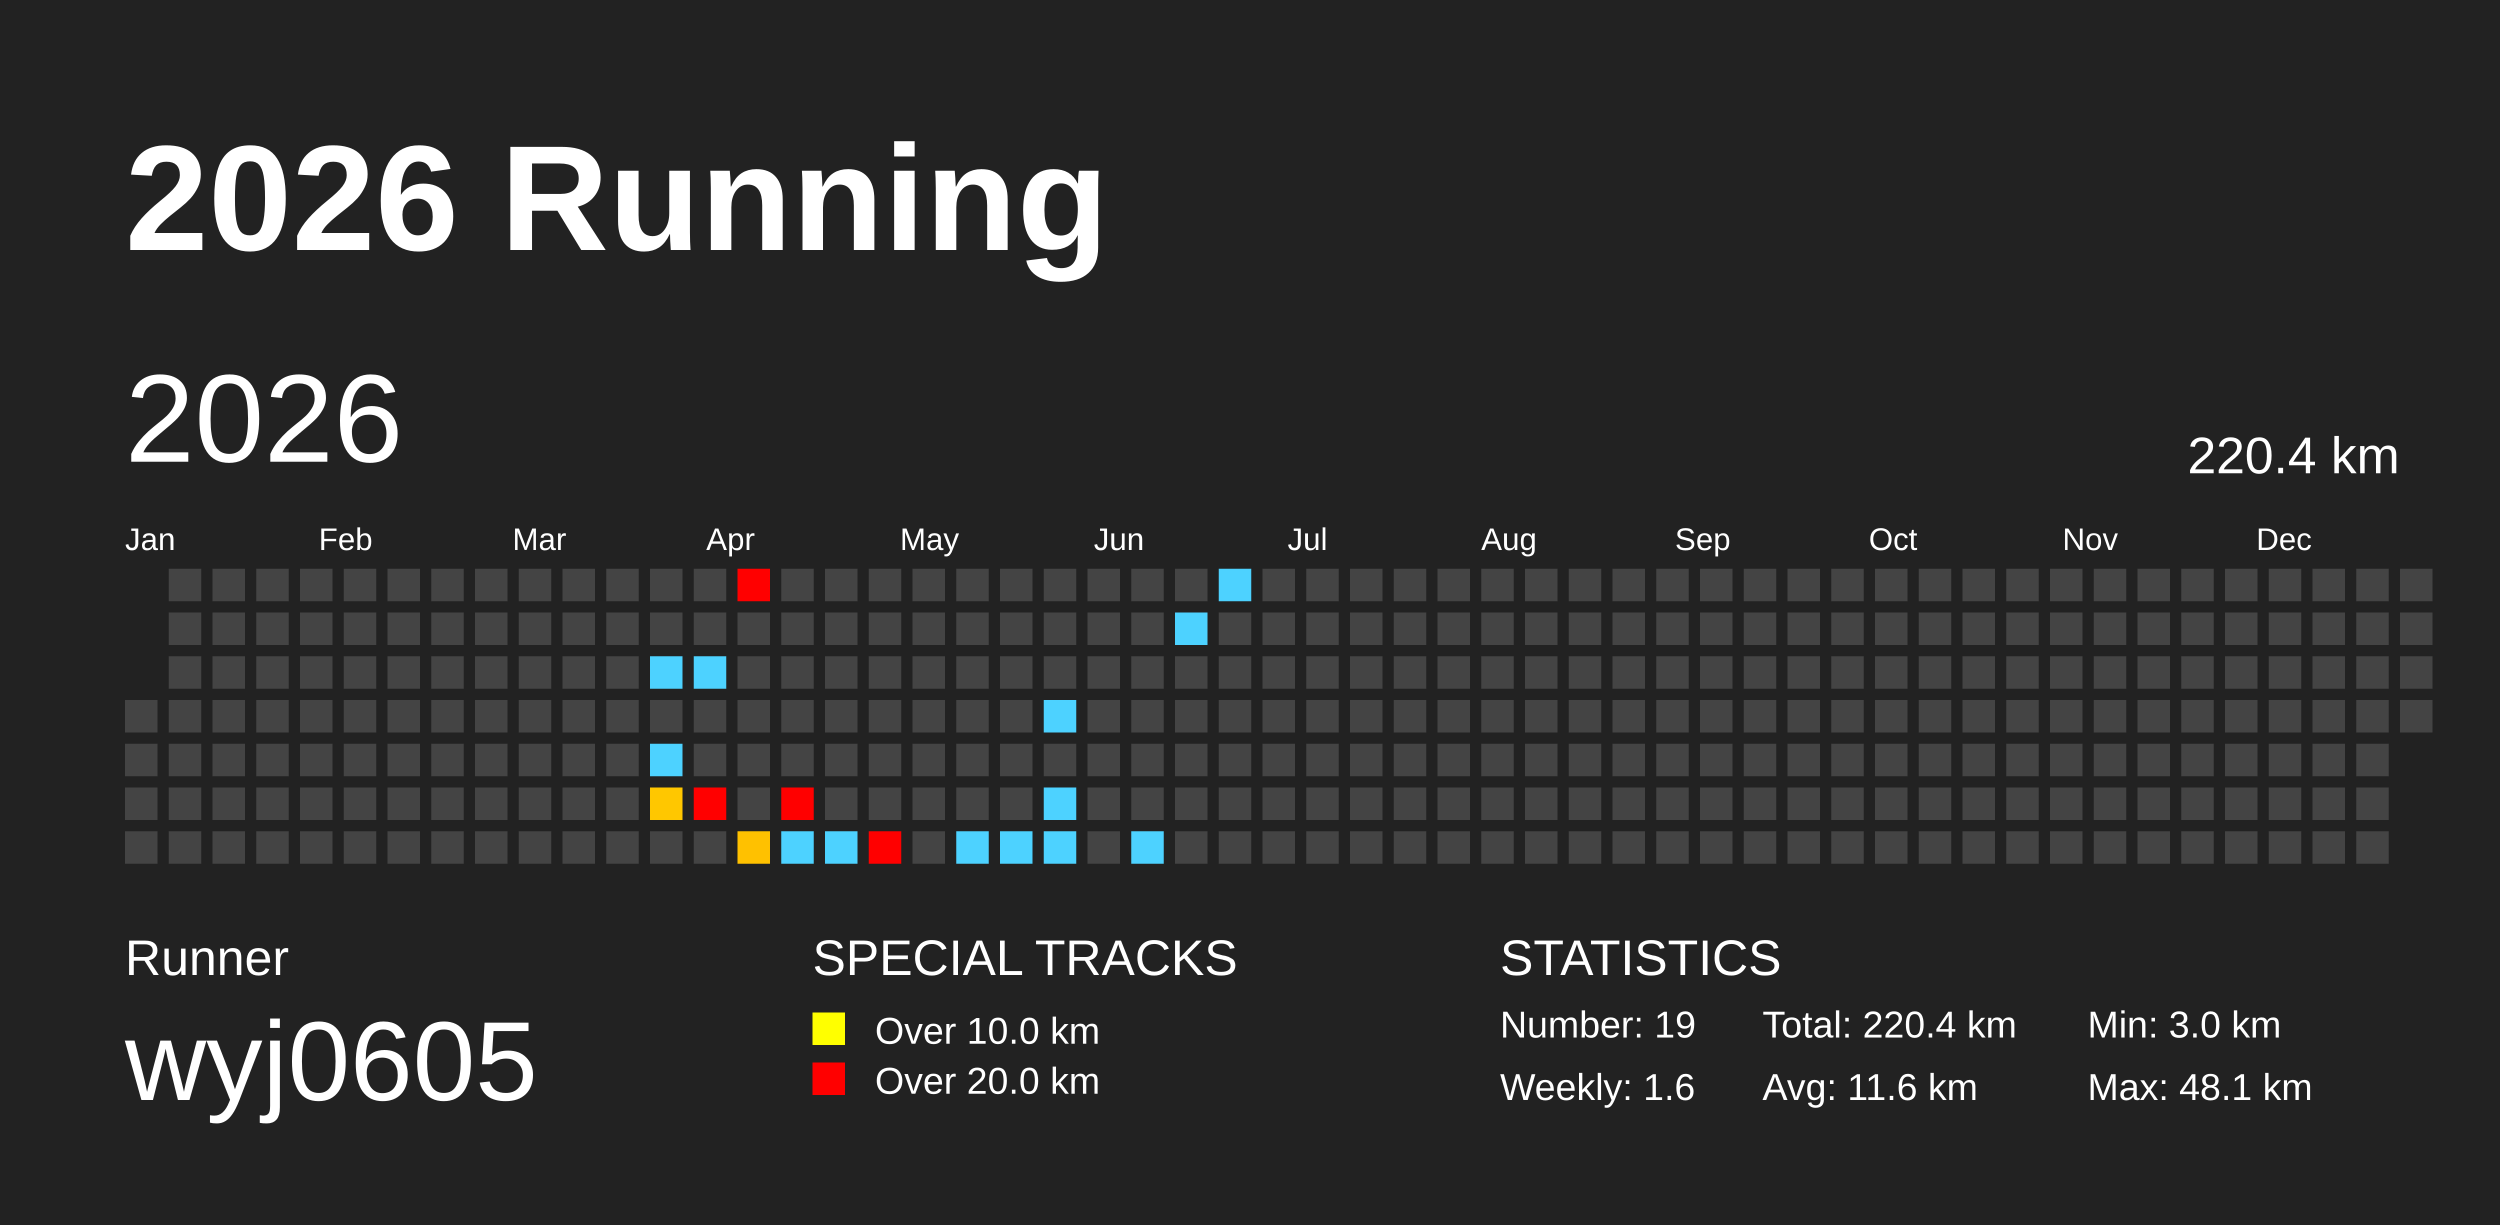
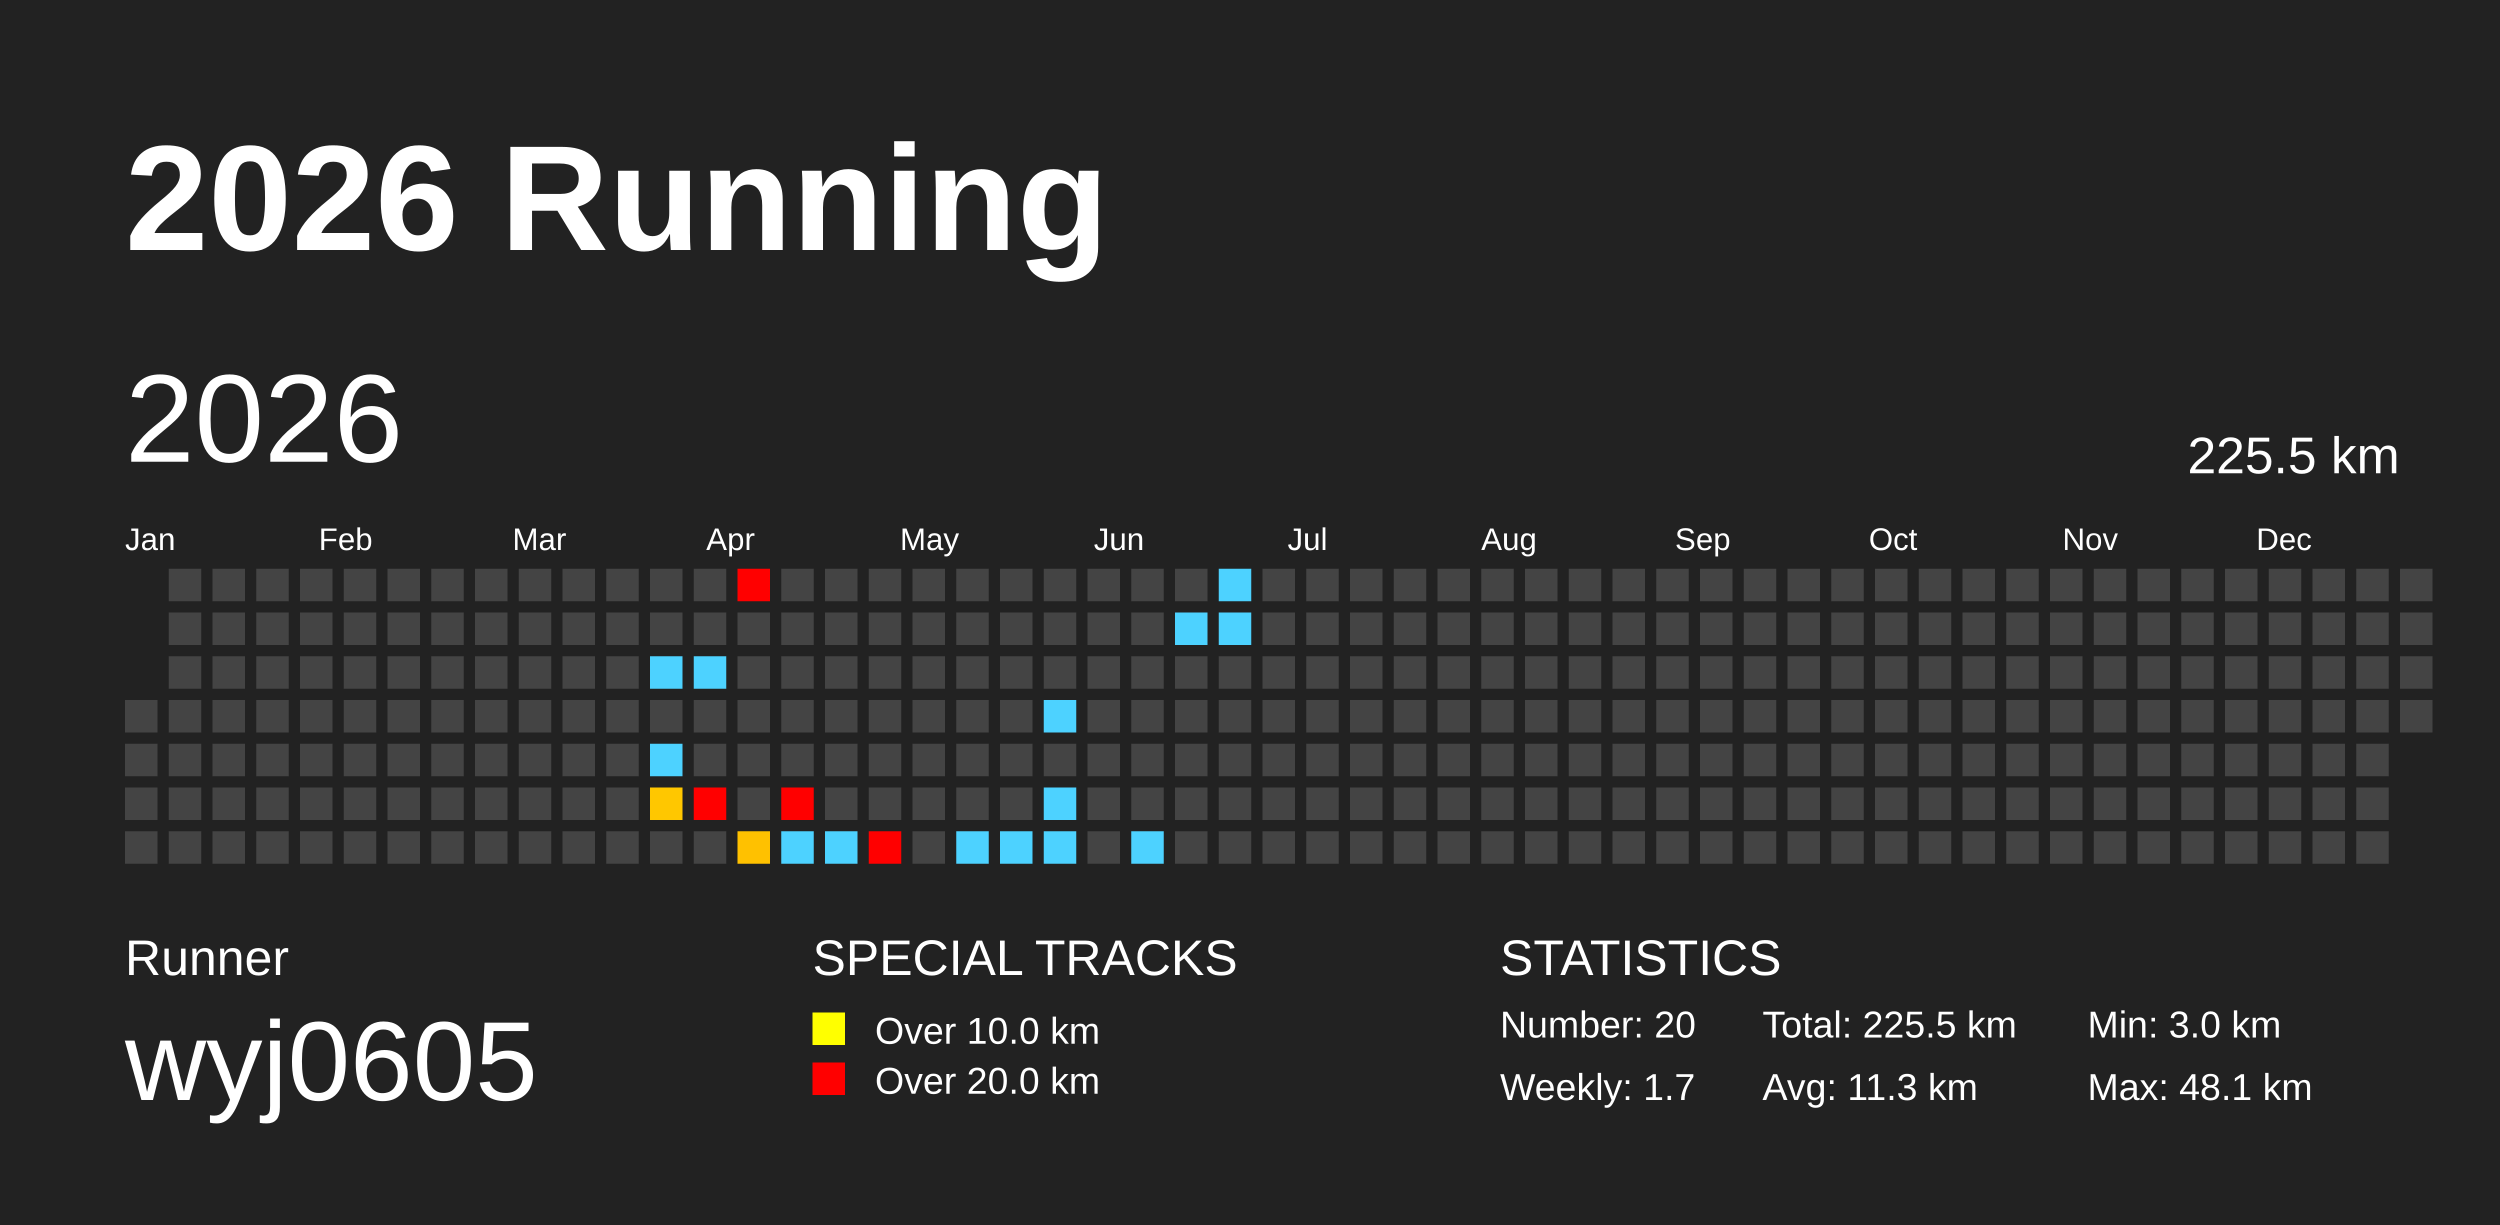
<svg xmlns="http://www.w3.org/2000/svg" baseProfile="full" height="98mm" version="1.1" viewBox="0,0,200,98" width="200mm">
  <defs />
  <rect fill="#222222" height="98" width="200" x="0" y="0" />
  <text fill="#FFFFFF" style="font-size:12px; font-family:Arial; font-weight:bold;" x="10" y="20">2026 Running</text>
  <text fill="#FFFFFF" style="font-size:4px; font-family:Arial" x="10" y="78">Runner</text>
  <text fill="#FFFFFF" style="font-size:9px; font-family:Arial" x="10" y="88">wyj0605</text>
  <text fill="#FFFFFF" style="font-size:4px; font-family:Arial" x="65" y="78">SPECIAL TRACKS</text>
  <rect fill="yellow" height="2.6" width="2.6" x="65" y="81" />
  <text fill="#FFFFFF" style="font-size:3px; font-family:Arial" x="70" y="83.5">Over 10.0 km</text>
  <rect fill="red" height="2.6" width="2.6" x="65" y="85" />
  <text fill="#FFFFFF" style="font-size:3px; font-family:Arial" x="70" y="87.5">Over 20.0 km</text>
  <text fill="#FFFFFF" style="font-size:4px; font-family:Arial" x="120" y="78">STATISTICS</text>
-   <text fill="#FFFFFF" style="font-size:3px; font-family:Arial" x="120" y="83">Number: 19</text>
-   <text fill="#FFFFFF" style="font-size:3px; font-family:Arial" x="120" y="88">Weekly: 1.6</text>
-   <text fill="#FFFFFF" style="font-size:3px; font-family:Arial" x="141" y="83">Total: 220.4 km</text>
-   <text fill="#FFFFFF" style="font-size:3px; font-family:Arial" x="141" y="88">Avg: 11.6 km</text>
+   <text fill="#FFFFFF" style="font-size:3px; font-family:Arial" x="120" y="83">Number: 20</text>
+   <text fill="#FFFFFF" style="font-size:3px; font-family:Arial" x="120" y="88">Weekly: 1.7</text>
+   <text fill="#FFFFFF" style="font-size:3px; font-family:Arial" x="141" y="83">Total: 225.5 km</text>
+   <text fill="#FFFFFF" style="font-size:3px; font-family:Arial" x="141" y="88">Avg: 11.3 km</text>
  <text fill="#FFFFFF" style="font-size:3px; font-family:Arial" x="167" y="83">Min: 3.0 km</text>
  <text fill="#FFFFFF" style="font-size:3px; font-family:Arial" x="167" y="88">Max: 48.1 km</text>
  <text dominant-baseline="hanging" fill="#FFFFFF" style="font-size:10.0px; font-family:Arial;" x="10" y="30">2026</text>
-   <text dominant-baseline="hanging" fill="#FFFFFF" style="font-size:4.125px; font-family:Arial;" x="175" y="35">220.4 km</text>
+   <text dominant-baseline="hanging" fill="#FFFFFF" style="font-size:4.125px; font-family:Arial;" x="175" y="35">225.5 km</text>
  <text fill="#FFFFFF" style="font-size:2.5px; font-family:Arial" x="10.0" y="44">Jan</text>
  <text fill="#FFFFFF" style="font-size:2.5px; font-family:Arial" x="25.5" y="44">Feb</text>
  <text fill="#FFFFFF" style="font-size:2.5px; font-family:Arial" x="41.0" y="44">Mar</text>
  <text fill="#FFFFFF" style="font-size:2.5px; font-family:Arial" x="56.5" y="44">Apr</text>
  <text fill="#FFFFFF" style="font-size:2.5px; font-family:Arial" x="72.0" y="44">May</text>
  <text fill="#FFFFFF" style="font-size:2.5px; font-family:Arial" x="87.5" y="44">Jun</text>
  <text fill="#FFFFFF" style="font-size:2.5px; font-family:Arial" x="103.0" y="44">Jul</text>
  <text fill="#FFFFFF" style="font-size:2.5px; font-family:Arial" x="118.5" y="44">Aug</text>
  <text fill="#FFFFFF" style="font-size:2.5px; font-family:Arial" x="134.0" y="44">Sep</text>
  <text fill="#FFFFFF" style="font-size:2.5px; font-family:Arial" x="149.5" y="44">Oct</text>
  <text fill="#FFFFFF" style="font-size:2.5px; font-family:Arial" x="165.0" y="44">Nov</text>
  <text fill="#FFFFFF" style="font-size:2.5px; font-family:Arial" x="180.5" y="44">Dec</text>
  <rect fill="#444444" height="2.6" width="2.6" x="10.0" y="56.0" />
  <rect fill="#444444" height="2.6" width="2.6" x="10.0" y="59.5" />
  <rect fill="#444444" height="2.6" width="2.6" x="10.0" y="63.0" />
  <rect fill="#444444" height="2.6" width="2.6" x="10.0" y="66.5" />
  <rect fill="#444444" height="2.6" width="2.6" x="13.5" y="45.5" />
  <rect fill="#444444" height="2.6" width="2.6" x="13.5" y="49.0" />
  <rect fill="#444444" height="2.6" width="2.6" x="13.5" y="52.5" />
  <rect fill="#444444" height="2.6" width="2.6" x="13.5" y="56.0" />
  <rect fill="#444444" height="2.6" width="2.6" x="13.5" y="59.5" />
  <rect fill="#444444" height="2.6" width="2.6" x="13.5" y="63.0" />
  <rect fill="#444444" height="2.6" width="2.6" x="13.5" y="66.5" />
  <rect fill="#444444" height="2.6" width="2.6" x="17.0" y="45.5" />
  <rect fill="#444444" height="2.6" width="2.6" x="17.0" y="49.0" />
  <rect fill="#444444" height="2.6" width="2.6" x="17.0" y="52.5" />
  <rect fill="#444444" height="2.6" width="2.6" x="17.0" y="56.0" />
  <rect fill="#444444" height="2.6" width="2.6" x="17.0" y="59.5" />
  <rect fill="#444444" height="2.6" width="2.6" x="17.0" y="63.0" />
  <rect fill="#444444" height="2.6" width="2.6" x="17.0" y="66.5" />
  <rect fill="#444444" height="2.6" width="2.6" x="20.5" y="45.5" />
  <rect fill="#444444" height="2.6" width="2.6" x="20.5" y="49.0" />
  <rect fill="#444444" height="2.6" width="2.6" x="20.5" y="52.5" />
  <rect fill="#444444" height="2.6" width="2.6" x="20.5" y="56.0" />
  <rect fill="#444444" height="2.6" width="2.6" x="20.5" y="59.5" />
  <rect fill="#444444" height="2.6" width="2.6" x="20.5" y="63.0" />
  <rect fill="#444444" height="2.6" width="2.6" x="20.5" y="66.5" />
  <rect fill="#444444" height="2.6" width="2.6" x="24.0" y="45.5" />
  <rect fill="#444444" height="2.6" width="2.6" x="24.0" y="49.0" />
  <rect fill="#444444" height="2.6" width="2.6" x="24.0" y="52.5" />
  <rect fill="#444444" height="2.6" width="2.6" x="24.0" y="56.0" />
  <rect fill="#444444" height="2.6" width="2.6" x="24.0" y="59.5" />
  <rect fill="#444444" height="2.6" width="2.6" x="24.0" y="63.0" />
  <rect fill="#444444" height="2.6" width="2.6" x="24.0" y="66.5" />
  <rect fill="#444444" height="2.6" width="2.6" x="27.5" y="45.5" />
  <rect fill="#444444" height="2.6" width="2.6" x="27.5" y="49.0" />
  <rect fill="#444444" height="2.6" width="2.6" x="27.5" y="52.5" />
  <rect fill="#444444" height="2.6" width="2.6" x="27.5" y="56.0" />
  <rect fill="#444444" height="2.6" width="2.6" x="27.5" y="59.5" />
  <rect fill="#444444" height="2.6" width="2.6" x="27.5" y="63.0" />
  <rect fill="#444444" height="2.6" width="2.6" x="27.5" y="66.5" />
  <rect fill="#444444" height="2.6" width="2.6" x="31.0" y="45.5" />
  <rect fill="#444444" height="2.6" width="2.6" x="31.0" y="49.0" />
  <rect fill="#444444" height="2.6" width="2.6" x="31.0" y="52.5" />
  <rect fill="#444444" height="2.6" width="2.6" x="31.0" y="56.0" />
  <rect fill="#444444" height="2.6" width="2.6" x="31.0" y="59.5" />
  <rect fill="#444444" height="2.6" width="2.6" x="31.0" y="63.0" />
  <rect fill="#444444" height="2.6" width="2.6" x="31.0" y="66.5" />
  <rect fill="#444444" height="2.6" width="2.6" x="34.5" y="45.5" />
  <rect fill="#444444" height="2.6" width="2.6" x="34.5" y="49.0" />
  <rect fill="#444444" height="2.6" width="2.6" x="34.5" y="52.5" />
  <rect fill="#444444" height="2.6" width="2.6" x="34.5" y="56.0" />
  <rect fill="#444444" height="2.6" width="2.6" x="34.5" y="59.5" />
  <rect fill="#444444" height="2.6" width="2.6" x="34.5" y="63.0" />
  <rect fill="#444444" height="2.6" width="2.6" x="34.5" y="66.5" />
  <rect fill="#444444" height="2.6" width="2.6" x="38.0" y="45.5" />
  <rect fill="#444444" height="2.6" width="2.6" x="38.0" y="49.0" />
  <rect fill="#444444" height="2.6" width="2.6" x="38.0" y="52.5" />
  <rect fill="#444444" height="2.6" width="2.6" x="38.0" y="56.0" />
  <rect fill="#444444" height="2.6" width="2.6" x="38.0" y="59.5" />
  <rect fill="#444444" height="2.6" width="2.6" x="38.0" y="63.0" />
  <rect fill="#444444" height="2.6" width="2.6" x="38.0" y="66.5" />
  <rect fill="#444444" height="2.6" width="2.6" x="41.5" y="45.5" />
  <rect fill="#444444" height="2.6" width="2.6" x="41.5" y="49.0" />
  <rect fill="#444444" height="2.6" width="2.6" x="41.5" y="52.5" />
  <rect fill="#444444" height="2.6" width="2.6" x="41.5" y="56.0" />
  <rect fill="#444444" height="2.6" width="2.6" x="41.5" y="59.5" />
  <rect fill="#444444" height="2.6" width="2.6" x="41.5" y="63.0" />
  <rect fill="#444444" height="2.6" width="2.6" x="41.5" y="66.5" />
  <rect fill="#444444" height="2.6" width="2.6" x="45.0" y="45.5" />
  <rect fill="#444444" height="2.6" width="2.6" x="45.0" y="49.0" />
  <rect fill="#444444" height="2.6" width="2.6" x="45.0" y="52.5" />
  <rect fill="#444444" height="2.6" width="2.6" x="45.0" y="56.0" />
  <rect fill="#444444" height="2.6" width="2.6" x="45.0" y="59.5" />
  <rect fill="#444444" height="2.6" width="2.6" x="45.0" y="63.0" />
  <rect fill="#444444" height="2.6" width="2.6" x="45.0" y="66.5" />
  <rect fill="#444444" height="2.6" width="2.6" x="48.5" y="45.5" />
  <rect fill="#444444" height="2.6" width="2.6" x="48.5" y="49.0" />
  <rect fill="#444444" height="2.6" width="2.6" x="48.5" y="52.5" />
  <rect fill="#444444" height="2.6" width="2.6" x="48.5" y="56.0" />
  <rect fill="#444444" height="2.6" width="2.6" x="48.5" y="59.5" />
  <rect fill="#444444" height="2.6" width="2.6" x="48.5" y="63.0" />
  <rect fill="#444444" height="2.6" width="2.6" x="48.5" y="66.5" />
  <rect fill="#444444" height="2.6" width="2.6" x="52.0" y="45.5" />
  <rect fill="#444444" height="2.6" width="2.6" x="52.0" y="49.0" />
  <rect fill="#4dd2ff" height="2.6" width="2.6" x="52.0" y="52.5" />
  <rect fill="#444444" height="2.6" width="2.6" x="52.0" y="56.0" />
  <rect fill="#4dd2ff" height="2.6" width="2.6" x="52.0" y="59.5" />
  <rect fill="#ffc700" height="2.6" width="2.6" x="52.0" y="63.0" />
  <rect fill="#444444" height="2.6" width="2.6" x="52.0" y="66.5" />
  <rect fill="#444444" height="2.6" width="2.6" x="55.5" y="45.5" />
  <rect fill="#444444" height="2.6" width="2.6" x="55.5" y="49.0" />
  <rect fill="#4dd2ff" height="2.6" width="2.6" x="55.5" y="52.5" />
  <rect fill="#444444" height="2.6" width="2.6" x="55.5" y="56.0" />
  <rect fill="#444444" height="2.6" width="2.6" x="55.5" y="59.5" />
  <rect fill="red" height="2.6" width="2.6" x="55.5" y="63.0" />
  <rect fill="#444444" height="2.6" width="2.6" x="55.5" y="66.5" />
  <rect fill="red" height="2.6" width="2.6" x="59.0" y="45.5" />
  <rect fill="#444444" height="2.6" width="2.6" x="59.0" y="49.0" />
  <rect fill="#444444" height="2.6" width="2.6" x="59.0" y="52.5" />
  <rect fill="#444444" height="2.6" width="2.6" x="59.0" y="56.0" />
  <rect fill="#444444" height="2.6" width="2.6" x="59.0" y="59.5" />
  <rect fill="#444444" height="2.6" width="2.6" x="59.0" y="63.0" />
  <rect fill="#ffc100" height="2.6" width="2.6" x="59.0" y="66.5" />
  <rect fill="#444444" height="2.6" width="2.6" x="62.5" y="45.5" />
  <rect fill="#444444" height="2.6" width="2.6" x="62.5" y="49.0" />
  <rect fill="#444444" height="2.6" width="2.6" x="62.5" y="52.5" />
  <rect fill="#444444" height="2.6" width="2.6" x="62.5" y="56.0" />
  <rect fill="#444444" height="2.6" width="2.6" x="62.5" y="59.5" />
  <rect fill="red" height="2.6" width="2.6" x="62.5" y="63.0" />
  <rect fill="#4dd2ff" height="2.6" width="2.6" x="62.5" y="66.5" />
  <rect fill="#444444" height="2.6" width="2.6" x="66.0" y="45.5" />
  <rect fill="#444444" height="2.6" width="2.6" x="66.0" y="49.0" />
  <rect fill="#444444" height="2.6" width="2.6" x="66.0" y="52.5" />
  <rect fill="#444444" height="2.6" width="2.6" x="66.0" y="56.0" />
  <rect fill="#444444" height="2.6" width="2.6" x="66.0" y="59.5" />
  <rect fill="#444444" height="2.6" width="2.6" x="66.0" y="63.0" />
  <rect fill="#4dd2ff" height="2.6" width="2.6" x="66.0" y="66.5" />
  <rect fill="#444444" height="2.6" width="2.6" x="69.5" y="45.5" />
  <rect fill="#444444" height="2.6" width="2.6" x="69.5" y="49.0" />
  <rect fill="#444444" height="2.6" width="2.6" x="69.5" y="52.5" />
  <rect fill="#444444" height="2.6" width="2.6" x="69.5" y="56.0" />
  <rect fill="#444444" height="2.6" width="2.6" x="69.5" y="59.5" />
  <rect fill="#444444" height="2.6" width="2.6" x="69.5" y="63.0" />
  <rect fill="red" height="2.6" width="2.6" x="69.5" y="66.5" />
  <rect fill="#444444" height="2.6" width="2.6" x="73.0" y="45.5" />
  <rect fill="#444444" height="2.6" width="2.6" x="73.0" y="49.0" />
  <rect fill="#444444" height="2.6" width="2.6" x="73.0" y="52.5" />
  <rect fill="#444444" height="2.6" width="2.6" x="73.0" y="56.0" />
  <rect fill="#444444" height="2.6" width="2.6" x="73.0" y="59.5" />
  <rect fill="#444444" height="2.6" width="2.6" x="73.0" y="63.0" />
  <rect fill="#444444" height="2.6" width="2.6" x="73.0" y="66.5" />
  <rect fill="#444444" height="2.6" width="2.6" x="76.5" y="45.5" />
  <rect fill="#444444" height="2.6" width="2.6" x="76.5" y="49.0" />
  <rect fill="#444444" height="2.6" width="2.6" x="76.5" y="52.5" />
  <rect fill="#444444" height="2.6" width="2.6" x="76.5" y="56.0" />
  <rect fill="#444444" height="2.6" width="2.6" x="76.5" y="59.5" />
  <rect fill="#444444" height="2.6" width="2.6" x="76.5" y="63.0" />
  <rect fill="#4dd2ff" height="2.6" width="2.6" x="76.5" y="66.5" />
  <rect fill="#444444" height="2.6" width="2.6" x="80.0" y="45.5" />
  <rect fill="#444444" height="2.6" width="2.6" x="80.0" y="49.0" />
  <rect fill="#444444" height="2.6" width="2.6" x="80.0" y="52.5" />
  <rect fill="#444444" height="2.6" width="2.6" x="80.0" y="56.0" />
  <rect fill="#444444" height="2.6" width="2.6" x="80.0" y="59.5" />
  <rect fill="#444444" height="2.6" width="2.6" x="80.0" y="63.0" />
  <rect fill="#4dd2ff" height="2.6" width="2.6" x="80.0" y="66.5" />
  <rect fill="#444444" height="2.6" width="2.6" x="83.5" y="45.5" />
  <rect fill="#444444" height="2.6" width="2.6" x="83.5" y="49.0" />
  <rect fill="#444444" height="2.6" width="2.6" x="83.5" y="52.5" />
  <rect fill="#4dd2ff" height="2.6" width="2.6" x="83.5" y="56.0" />
  <rect fill="#444444" height="2.6" width="2.6" x="83.5" y="59.5" />
  <rect fill="#4dd2ff" height="2.6" width="2.6" x="83.5" y="63.0" />
  <rect fill="#4dd2ff" height="2.6" width="2.6" x="83.5" y="66.5" />
  <rect fill="#444444" height="2.6" width="2.6" x="87.0" y="45.5" />
  <rect fill="#444444" height="2.6" width="2.6" x="87.0" y="49.0" />
  <rect fill="#444444" height="2.6" width="2.6" x="87.0" y="52.5" />
  <rect fill="#444444" height="2.6" width="2.6" x="87.0" y="56.0" />
  <rect fill="#444444" height="2.6" width="2.6" x="87.0" y="59.5" />
  <rect fill="#444444" height="2.6" width="2.6" x="87.0" y="63.0" />
  <rect fill="#444444" height="2.6" width="2.6" x="87.0" y="66.5" />
  <rect fill="#444444" height="2.6" width="2.6" x="90.5" y="45.5" />
  <rect fill="#444444" height="2.6" width="2.6" x="90.5" y="49.0" />
  <rect fill="#444444" height="2.6" width="2.6" x="90.5" y="52.5" />
  <rect fill="#444444" height="2.6" width="2.6" x="90.5" y="56.0" />
  <rect fill="#444444" height="2.6" width="2.6" x="90.5" y="59.5" />
  <rect fill="#444444" height="2.6" width="2.6" x="90.5" y="63.0" />
  <rect fill="#4dd2ff" height="2.6" width="2.6" x="90.5" y="66.5" />
  <rect fill="#444444" height="2.6" width="2.6" x="94.0" y="45.5" />
  <rect fill="#4dd2ff" height="2.6" width="2.6" x="94.0" y="49.0" />
  <rect fill="#444444" height="2.6" width="2.6" x="94.0" y="52.5" />
  <rect fill="#444444" height="2.6" width="2.6" x="94.0" y="56.0" />
  <rect fill="#444444" height="2.6" width="2.6" x="94.0" y="59.5" />
  <rect fill="#444444" height="2.6" width="2.6" x="94.0" y="63.0" />
  <rect fill="#444444" height="2.6" width="2.6" x="94.0" y="66.5" />
  <rect fill="#4dd2ff" height="2.6" width="2.6" x="97.5" y="45.5" />
-   <rect fill="#444444" height="2.6" width="2.6" x="97.5" y="49.0" />
+   <rect fill="#4dd2ff" height="2.6" width="2.6" x="97.5" y="49.0" />
  <rect fill="#444444" height="2.6" width="2.6" x="97.5" y="52.5" />
  <rect fill="#444444" height="2.6" width="2.6" x="97.5" y="56.0" />
  <rect fill="#444444" height="2.6" width="2.6" x="97.5" y="59.5" />
  <rect fill="#444444" height="2.6" width="2.6" x="97.5" y="63.0" />
  <rect fill="#444444" height="2.6" width="2.6" x="97.5" y="66.5" />
  <rect fill="#444444" height="2.6" width="2.6" x="101.0" y="45.5" />
  <rect fill="#444444" height="2.6" width="2.6" x="101.0" y="49.0" />
  <rect fill="#444444" height="2.6" width="2.6" x="101.0" y="52.5" />
  <rect fill="#444444" height="2.6" width="2.6" x="101.0" y="56.0" />
  <rect fill="#444444" height="2.6" width="2.6" x="101.0" y="59.5" />
  <rect fill="#444444" height="2.6" width="2.6" x="101.0" y="63.0" />
  <rect fill="#444444" height="2.6" width="2.6" x="101.0" y="66.5" />
  <rect fill="#444444" height="2.6" width="2.6" x="104.5" y="45.5" />
  <rect fill="#444444" height="2.6" width="2.6" x="104.5" y="49.0" />
  <rect fill="#444444" height="2.6" width="2.6" x="104.5" y="52.5" />
  <rect fill="#444444" height="2.6" width="2.6" x="104.5" y="56.0" />
  <rect fill="#444444" height="2.6" width="2.6" x="104.5" y="59.5" />
  <rect fill="#444444" height="2.6" width="2.6" x="104.5" y="63.0" />
  <rect fill="#444444" height="2.6" width="2.6" x="104.5" y="66.5" />
  <rect fill="#444444" height="2.6" width="2.6" x="108.0" y="45.5" />
  <rect fill="#444444" height="2.6" width="2.6" x="108.0" y="49.0" />
  <rect fill="#444444" height="2.6" width="2.6" x="108.0" y="52.5" />
  <rect fill="#444444" height="2.6" width="2.6" x="108.0" y="56.0" />
  <rect fill="#444444" height="2.6" width="2.6" x="108.0" y="59.5" />
  <rect fill="#444444" height="2.6" width="2.6" x="108.0" y="63.0" />
  <rect fill="#444444" height="2.6" width="2.6" x="108.0" y="66.5" />
  <rect fill="#444444" height="2.6" width="2.6" x="111.5" y="45.5" />
  <rect fill="#444444" height="2.6" width="2.6" x="111.5" y="49.0" />
  <rect fill="#444444" height="2.6" width="2.6" x="111.5" y="52.5" />
  <rect fill="#444444" height="2.6" width="2.6" x="111.5" y="56.0" />
  <rect fill="#444444" height="2.6" width="2.6" x="111.5" y="59.5" />
  <rect fill="#444444" height="2.6" width="2.6" x="111.5" y="63.0" />
  <rect fill="#444444" height="2.6" width="2.6" x="111.5" y="66.5" />
  <rect fill="#444444" height="2.6" width="2.6" x="115.0" y="45.5" />
  <rect fill="#444444" height="2.6" width="2.6" x="115.0" y="49.0" />
  <rect fill="#444444" height="2.6" width="2.6" x="115.0" y="52.5" />
  <rect fill="#444444" height="2.6" width="2.6" x="115.0" y="56.0" />
  <rect fill="#444444" height="2.6" width="2.6" x="115.0" y="59.5" />
  <rect fill="#444444" height="2.6" width="2.6" x="115.0" y="63.0" />
  <rect fill="#444444" height="2.6" width="2.6" x="115.0" y="66.5" />
  <rect fill="#444444" height="2.6" width="2.6" x="118.5" y="45.5" />
  <rect fill="#444444" height="2.6" width="2.6" x="118.5" y="49.0" />
  <rect fill="#444444" height="2.6" width="2.6" x="118.5" y="52.5" />
  <rect fill="#444444" height="2.6" width="2.6" x="118.5" y="56.0" />
  <rect fill="#444444" height="2.6" width="2.6" x="118.5" y="59.5" />
  <rect fill="#444444" height="2.6" width="2.6" x="118.5" y="63.0" />
  <rect fill="#444444" height="2.6" width="2.6" x="118.5" y="66.5" />
  <rect fill="#444444" height="2.6" width="2.6" x="122.0" y="45.5" />
  <rect fill="#444444" height="2.6" width="2.6" x="122.0" y="49.0" />
  <rect fill="#444444" height="2.6" width="2.6" x="122.0" y="52.5" />
  <rect fill="#444444" height="2.6" width="2.6" x="122.0" y="56.0" />
  <rect fill="#444444" height="2.6" width="2.6" x="122.0" y="59.5" />
  <rect fill="#444444" height="2.6" width="2.6" x="122.0" y="63.0" />
  <rect fill="#444444" height="2.6" width="2.6" x="122.0" y="66.5" />
  <rect fill="#444444" height="2.6" width="2.6" x="125.5" y="45.5" />
  <rect fill="#444444" height="2.6" width="2.6" x="125.5" y="49.0" />
  <rect fill="#444444" height="2.6" width="2.6" x="125.5" y="52.5" />
  <rect fill="#444444" height="2.6" width="2.6" x="125.5" y="56.0" />
  <rect fill="#444444" height="2.6" width="2.6" x="125.5" y="59.5" />
  <rect fill="#444444" height="2.6" width="2.6" x="125.5" y="63.0" />
  <rect fill="#444444" height="2.6" width="2.6" x="125.5" y="66.5" />
  <rect fill="#444444" height="2.6" width="2.6" x="129.0" y="45.5" />
  <rect fill="#444444" height="2.6" width="2.6" x="129.0" y="49.0" />
  <rect fill="#444444" height="2.6" width="2.6" x="129.0" y="52.5" />
  <rect fill="#444444" height="2.6" width="2.6" x="129.0" y="56.0" />
  <rect fill="#444444" height="2.6" width="2.6" x="129.0" y="59.5" />
  <rect fill="#444444" height="2.6" width="2.6" x="129.0" y="63.0" />
  <rect fill="#444444" height="2.6" width="2.6" x="129.0" y="66.5" />
  <rect fill="#444444" height="2.6" width="2.6" x="132.5" y="45.5" />
  <rect fill="#444444" height="2.6" width="2.6" x="132.5" y="49.0" />
  <rect fill="#444444" height="2.6" width="2.6" x="132.5" y="52.5" />
  <rect fill="#444444" height="2.6" width="2.6" x="132.5" y="56.0" />
  <rect fill="#444444" height="2.6" width="2.6" x="132.5" y="59.5" />
  <rect fill="#444444" height="2.6" width="2.6" x="132.5" y="63.0" />
  <rect fill="#444444" height="2.6" width="2.6" x="132.5" y="66.5" />
  <rect fill="#444444" height="2.6" width="2.6" x="136.0" y="45.5" />
  <rect fill="#444444" height="2.6" width="2.6" x="136.0" y="49.0" />
  <rect fill="#444444" height="2.6" width="2.6" x="136.0" y="52.5" />
  <rect fill="#444444" height="2.6" width="2.6" x="136.0" y="56.0" />
  <rect fill="#444444" height="2.6" width="2.6" x="136.0" y="59.5" />
  <rect fill="#444444" height="2.6" width="2.6" x="136.0" y="63.0" />
  <rect fill="#444444" height="2.6" width="2.6" x="136.0" y="66.5" />
  <rect fill="#444444" height="2.6" width="2.6" x="139.5" y="45.5" />
  <rect fill="#444444" height="2.6" width="2.6" x="139.5" y="49.0" />
  <rect fill="#444444" height="2.6" width="2.6" x="139.5" y="52.5" />
  <rect fill="#444444" height="2.6" width="2.6" x="139.5" y="56.0" />
  <rect fill="#444444" height="2.6" width="2.6" x="139.5" y="59.5" />
  <rect fill="#444444" height="2.6" width="2.6" x="139.5" y="63.0" />
  <rect fill="#444444" height="2.6" width="2.6" x="139.5" y="66.5" />
  <rect fill="#444444" height="2.6" width="2.6" x="143.0" y="45.5" />
  <rect fill="#444444" height="2.6" width="2.6" x="143.0" y="49.0" />
  <rect fill="#444444" height="2.6" width="2.6" x="143.0" y="52.5" />
  <rect fill="#444444" height="2.6" width="2.6" x="143.0" y="56.0" />
  <rect fill="#444444" height="2.6" width="2.6" x="143.0" y="59.5" />
  <rect fill="#444444" height="2.6" width="2.6" x="143.0" y="63.0" />
  <rect fill="#444444" height="2.6" width="2.6" x="143.0" y="66.5" />
  <rect fill="#444444" height="2.6" width="2.6" x="146.5" y="45.5" />
  <rect fill="#444444" height="2.6" width="2.6" x="146.5" y="49.0" />
  <rect fill="#444444" height="2.6" width="2.6" x="146.5" y="52.5" />
  <rect fill="#444444" height="2.6" width="2.6" x="146.5" y="56.0" />
  <rect fill="#444444" height="2.6" width="2.6" x="146.5" y="59.5" />
  <rect fill="#444444" height="2.6" width="2.6" x="146.5" y="63.0" />
  <rect fill="#444444" height="2.6" width="2.6" x="146.5" y="66.5" />
  <rect fill="#444444" height="2.6" width="2.6" x="150.0" y="45.5" />
  <rect fill="#444444" height="2.6" width="2.6" x="150.0" y="49.0" />
  <rect fill="#444444" height="2.6" width="2.6" x="150.0" y="52.5" />
  <rect fill="#444444" height="2.6" width="2.6" x="150.0" y="56.0" />
  <rect fill="#444444" height="2.6" width="2.6" x="150.0" y="59.5" />
  <rect fill="#444444" height="2.6" width="2.6" x="150.0" y="63.0" />
  <rect fill="#444444" height="2.6" width="2.6" x="150.0" y="66.5" />
  <rect fill="#444444" height="2.6" width="2.6" x="153.5" y="45.5" />
  <rect fill="#444444" height="2.6" width="2.6" x="153.5" y="49.0" />
  <rect fill="#444444" height="2.6" width="2.6" x="153.5" y="52.5" />
  <rect fill="#444444" height="2.6" width="2.6" x="153.5" y="56.0" />
  <rect fill="#444444" height="2.6" width="2.6" x="153.5" y="59.5" />
  <rect fill="#444444" height="2.6" width="2.6" x="153.5" y="63.0" />
  <rect fill="#444444" height="2.6" width="2.6" x="153.5" y="66.5" />
  <rect fill="#444444" height="2.6" width="2.6" x="157.0" y="45.5" />
  <rect fill="#444444" height="2.6" width="2.6" x="157.0" y="49.0" />
  <rect fill="#444444" height="2.6" width="2.6" x="157.0" y="52.5" />
  <rect fill="#444444" height="2.6" width="2.6" x="157.0" y="56.0" />
  <rect fill="#444444" height="2.6" width="2.6" x="157.0" y="59.5" />
  <rect fill="#444444" height="2.6" width="2.6" x="157.0" y="63.0" />
  <rect fill="#444444" height="2.6" width="2.6" x="157.0" y="66.5" />
  <rect fill="#444444" height="2.6" width="2.6" x="160.5" y="45.5" />
  <rect fill="#444444" height="2.6" width="2.6" x="160.5" y="49.0" />
  <rect fill="#444444" height="2.6" width="2.6" x="160.5" y="52.5" />
  <rect fill="#444444" height="2.6" width="2.6" x="160.5" y="56.0" />
  <rect fill="#444444" height="2.6" width="2.6" x="160.5" y="59.5" />
  <rect fill="#444444" height="2.6" width="2.6" x="160.5" y="63.0" />
  <rect fill="#444444" height="2.6" width="2.6" x="160.5" y="66.5" />
  <rect fill="#444444" height="2.6" width="2.6" x="164.0" y="45.5" />
  <rect fill="#444444" height="2.6" width="2.6" x="164.0" y="49.0" />
  <rect fill="#444444" height="2.6" width="2.6" x="164.0" y="52.5" />
  <rect fill="#444444" height="2.6" width="2.6" x="164.0" y="56.0" />
  <rect fill="#444444" height="2.6" width="2.6" x="164.0" y="59.5" />
  <rect fill="#444444" height="2.6" width="2.6" x="164.0" y="63.0" />
  <rect fill="#444444" height="2.6" width="2.6" x="164.0" y="66.5" />
  <rect fill="#444444" height="2.6" width="2.6" x="167.5" y="45.5" />
  <rect fill="#444444" height="2.6" width="2.6" x="167.5" y="49.0" />
  <rect fill="#444444" height="2.6" width="2.6" x="167.5" y="52.5" />
  <rect fill="#444444" height="2.6" width="2.6" x="167.5" y="56.0" />
  <rect fill="#444444" height="2.6" width="2.6" x="167.5" y="59.5" />
  <rect fill="#444444" height="2.6" width="2.6" x="167.5" y="63.0" />
  <rect fill="#444444" height="2.6" width="2.6" x="167.5" y="66.5" />
  <rect fill="#444444" height="2.6" width="2.6" x="171.0" y="45.5" />
  <rect fill="#444444" height="2.6" width="2.6" x="171.0" y="49.0" />
  <rect fill="#444444" height="2.6" width="2.6" x="171.0" y="52.5" />
  <rect fill="#444444" height="2.6" width="2.6" x="171.0" y="56.0" />
  <rect fill="#444444" height="2.6" width="2.6" x="171.0" y="59.5" />
  <rect fill="#444444" height="2.6" width="2.6" x="171.0" y="63.0" />
  <rect fill="#444444" height="2.6" width="2.6" x="171.0" y="66.5" />
  <rect fill="#444444" height="2.6" width="2.6" x="174.5" y="45.5" />
  <rect fill="#444444" height="2.6" width="2.6" x="174.5" y="49.0" />
  <rect fill="#444444" height="2.6" width="2.6" x="174.5" y="52.5" />
  <rect fill="#444444" height="2.6" width="2.6" x="174.5" y="56.0" />
  <rect fill="#444444" height="2.6" width="2.6" x="174.5" y="59.5" />
  <rect fill="#444444" height="2.6" width="2.6" x="174.5" y="63.0" />
  <rect fill="#444444" height="2.6" width="2.6" x="174.5" y="66.5" />
  <rect fill="#444444" height="2.6" width="2.6" x="178.0" y="45.5" />
  <rect fill="#444444" height="2.6" width="2.6" x="178.0" y="49.0" />
  <rect fill="#444444" height="2.6" width="2.6" x="178.0" y="52.5" />
  <rect fill="#444444" height="2.6" width="2.6" x="178.0" y="56.0" />
  <rect fill="#444444" height="2.6" width="2.6" x="178.0" y="59.5" />
  <rect fill="#444444" height="2.6" width="2.6" x="178.0" y="63.0" />
  <rect fill="#444444" height="2.6" width="2.6" x="178.0" y="66.5" />
  <rect fill="#444444" height="2.6" width="2.6" x="181.5" y="45.5" />
  <rect fill="#444444" height="2.6" width="2.6" x="181.5" y="49.0" />
  <rect fill="#444444" height="2.6" width="2.6" x="181.5" y="52.5" />
  <rect fill="#444444" height="2.6" width="2.6" x="181.5" y="56.0" />
  <rect fill="#444444" height="2.6" width="2.6" x="181.5" y="59.5" />
  <rect fill="#444444" height="2.6" width="2.6" x="181.5" y="63.0" />
  <rect fill="#444444" height="2.6" width="2.6" x="181.5" y="66.5" />
  <rect fill="#444444" height="2.6" width="2.6" x="185.0" y="45.5" />
  <rect fill="#444444" height="2.6" width="2.6" x="185.0" y="49.0" />
  <rect fill="#444444" height="2.6" width="2.6" x="185.0" y="52.5" />
  <rect fill="#444444" height="2.6" width="2.6" x="185.0" y="56.0" />
  <rect fill="#444444" height="2.6" width="2.6" x="185.0" y="59.5" />
  <rect fill="#444444" height="2.6" width="2.6" x="185.0" y="63.0" />
  <rect fill="#444444" height="2.6" width="2.6" x="185.0" y="66.5" />
  <rect fill="#444444" height="2.6" width="2.6" x="188.5" y="45.5" />
  <rect fill="#444444" height="2.6" width="2.6" x="188.5" y="49.0" />
  <rect fill="#444444" height="2.6" width="2.6" x="188.5" y="52.5" />
  <rect fill="#444444" height="2.6" width="2.6" x="188.5" y="56.0" />
  <rect fill="#444444" height="2.6" width="2.6" x="188.5" y="59.5" />
  <rect fill="#444444" height="2.6" width="2.6" x="188.5" y="63.0" />
  <rect fill="#444444" height="2.6" width="2.6" x="188.5" y="66.5" />
  <rect fill="#444444" height="2.6" width="2.6" x="192.0" y="45.5" />
  <rect fill="#444444" height="2.6" width="2.6" x="192.0" y="49.0" />
  <rect fill="#444444" height="2.6" width="2.6" x="192.0" y="52.5" />
  <rect fill="#444444" height="2.6" width="2.6" x="192.0" y="56.0" />
</svg>
